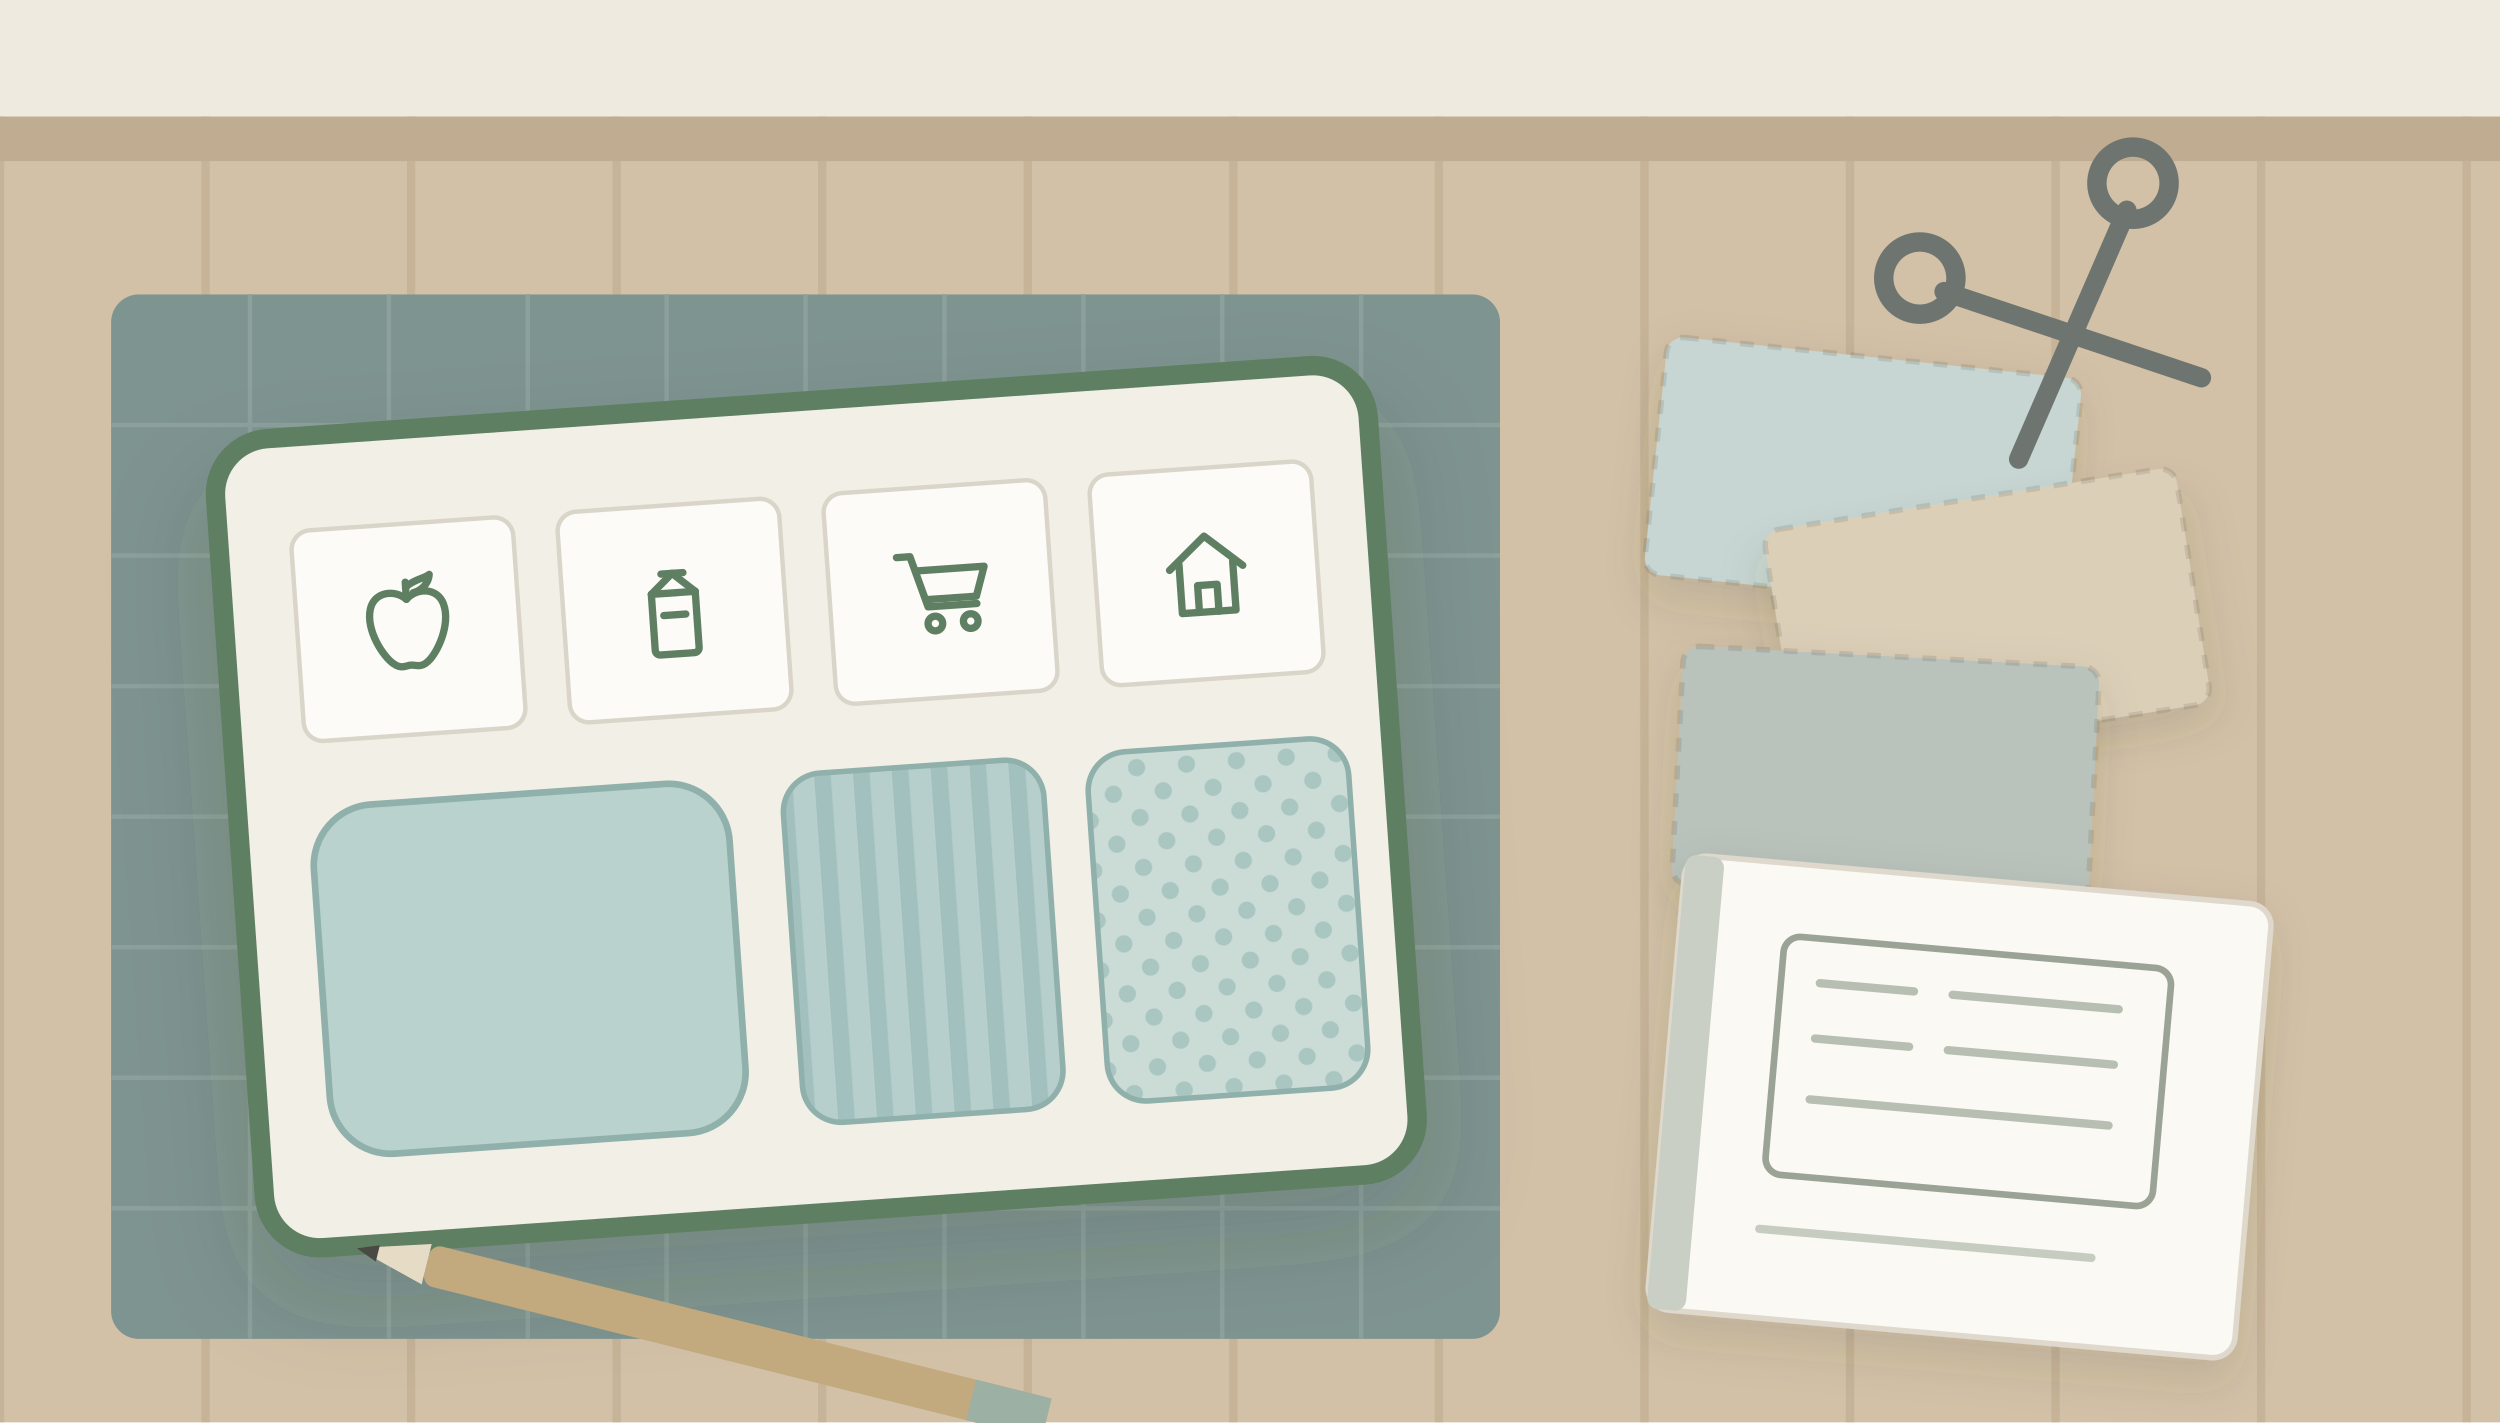
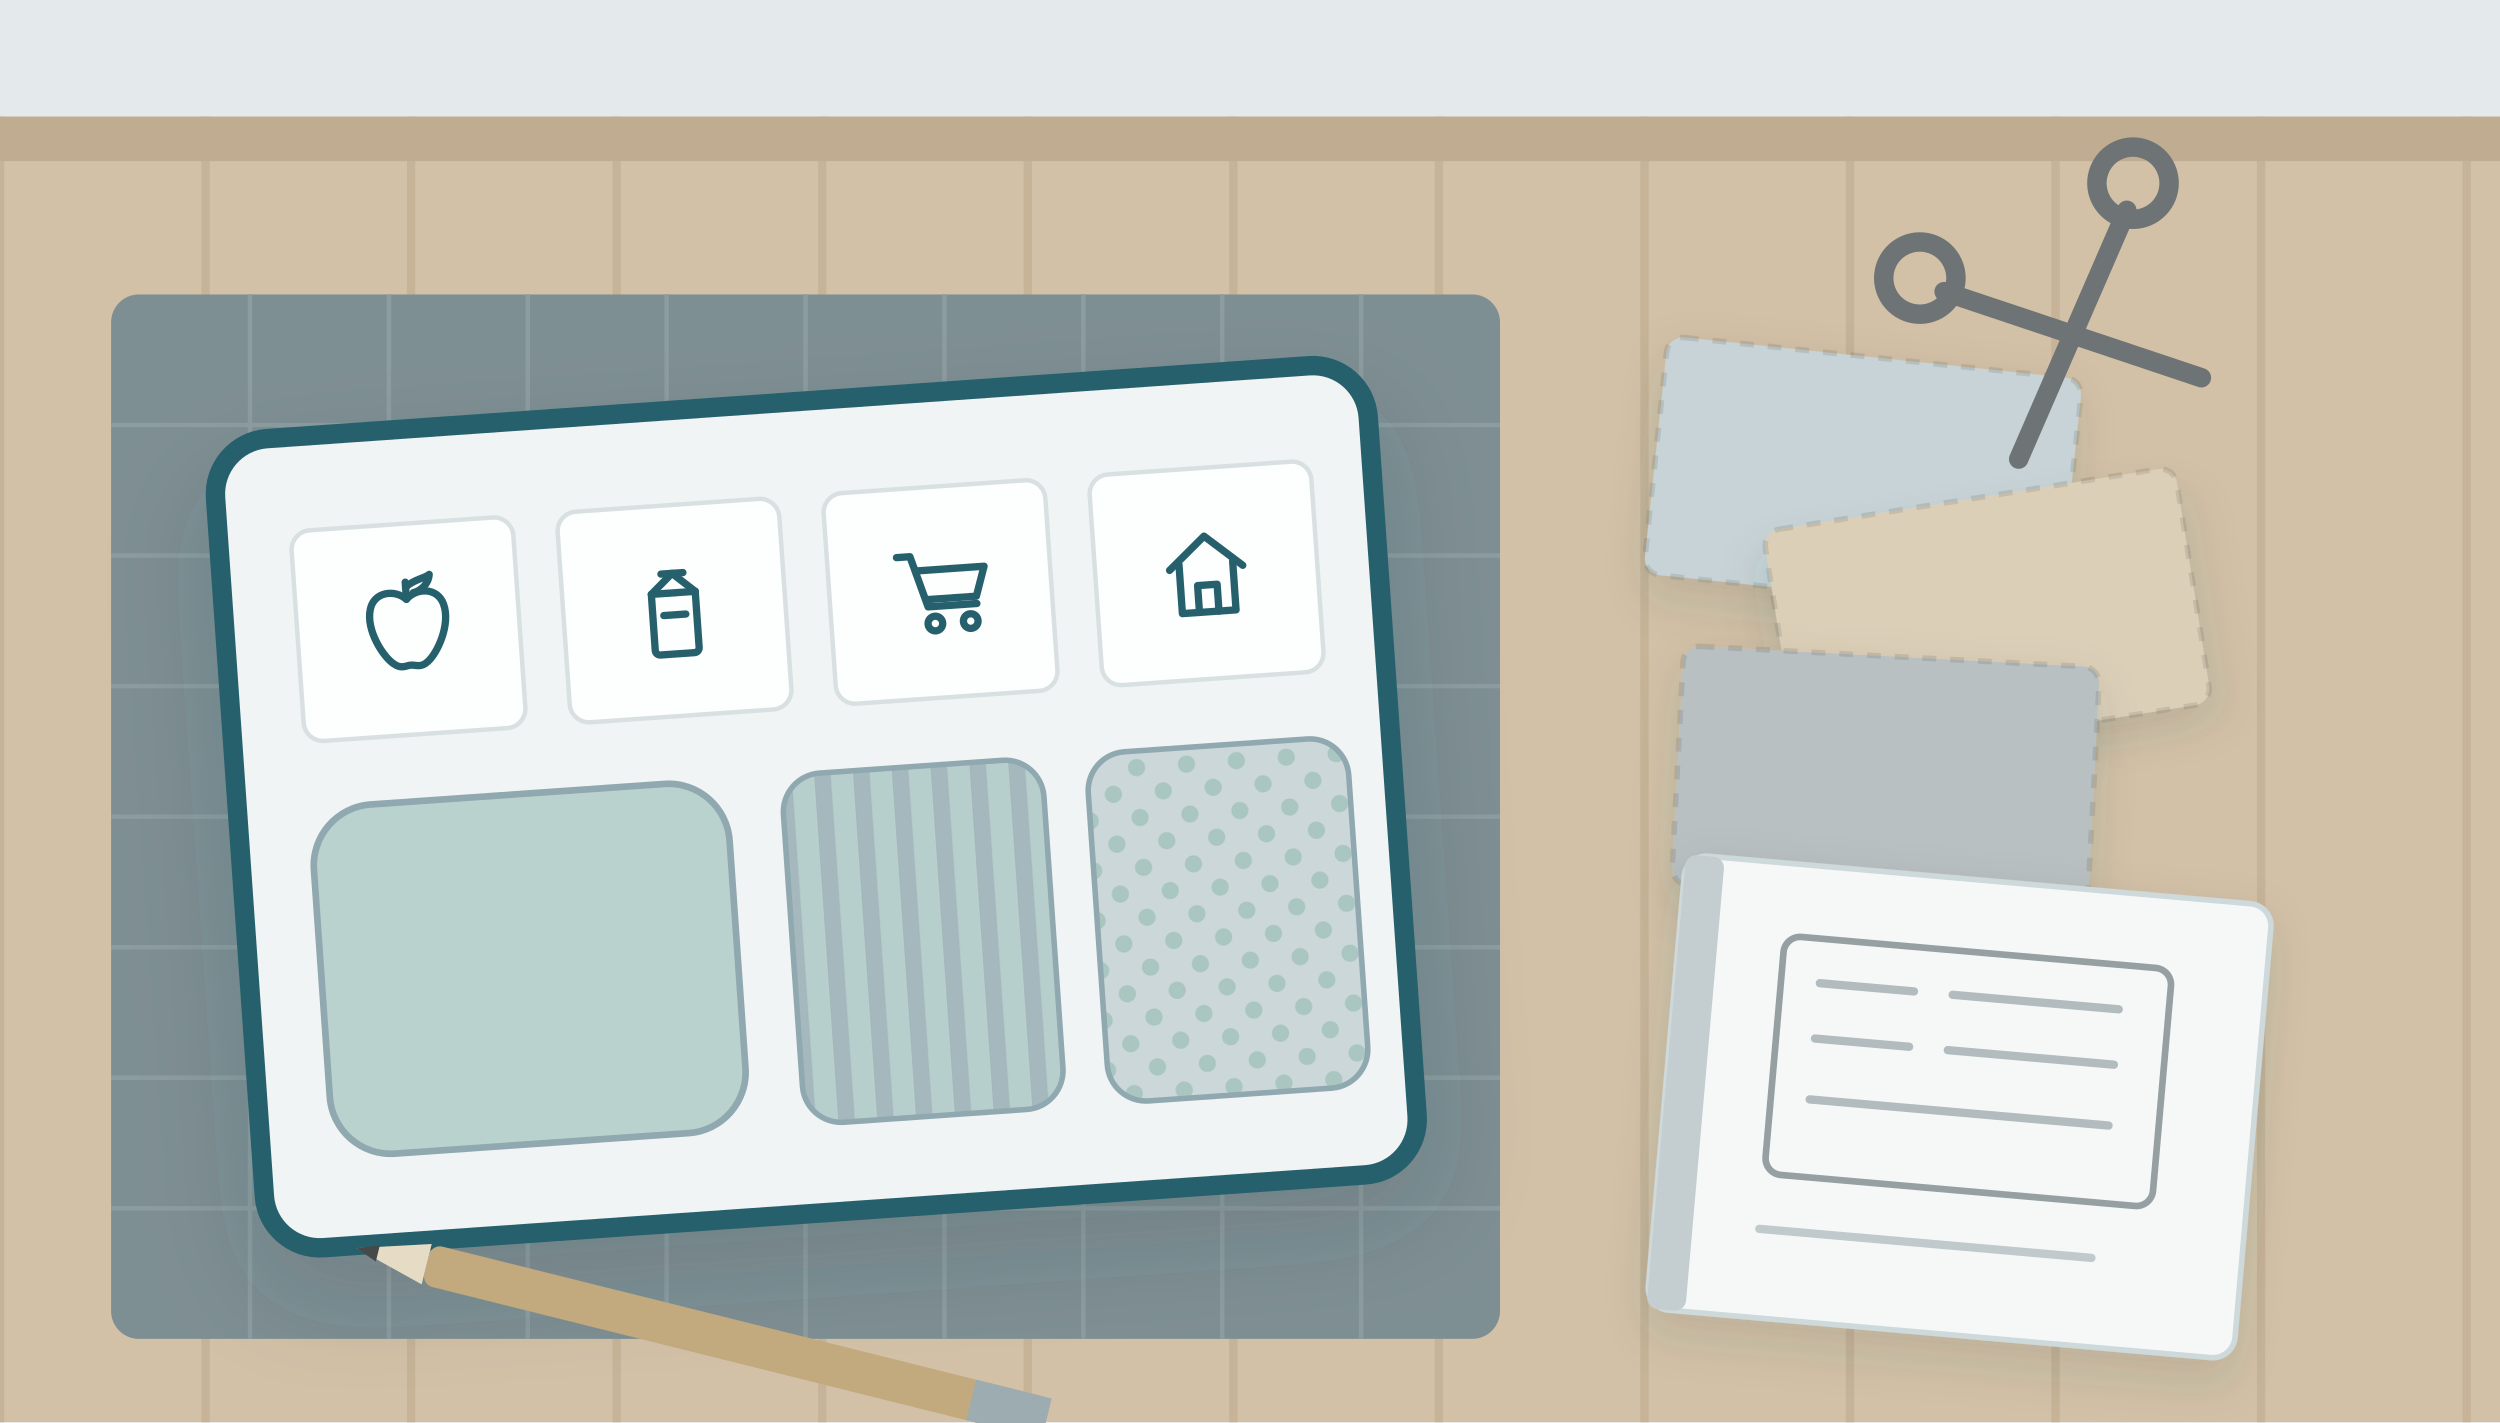
<svg xmlns="http://www.w3.org/2000/svg" viewBox="0 108 900 512" width="900" height="512" role="img" aria-labelledby="pt pd">
  <defs>
    <pattern id="velcro" width="8" height="8" patternUnits="userSpaceOnUse">
-       <rect width="8" height="8" fill="#C3CBBE" />
-       <path d="M0 8L8 0M-2 2L2 -2M6 10L10 6" stroke="#AFB8AA" stroke-width="1.4" />
+       <rect width="8" height="8" fill="#BEC8CB" />
+       <path d="M0 8L8 0M-2 2L2 -2M6 10L10 6" stroke="#AAB5B8" stroke-width="1.4" />
    </pattern>
    <pattern id="ribs" width="14" height="10" patternUnits="userSpaceOnUse">
      <rect width="14" height="10" fill="#B7CFCC" />
-       <rect width="6" height="10" fill="#A2C0BD" />
+       <rect width="6" height="10" fill="#A5B8BD" />
    </pattern>
    <pattern id="bumps" width="18" height="18" patternUnits="userSpaceOnUse">
-       <rect width="18" height="18" fill="#CBDBD6" />
+       <rect width="18" height="18" fill="#CCD7DA" />
      <circle cx="5" cy="5" r="3.1" fill="#A9C6C1" />
      <circle cx="14" cy="14" r="3.1" fill="#A9C6C1" />
    </pattern>
    <pattern id="quilt" width="26" height="26" patternUnits="userSpaceOnUse" patternTransform="rotate(45)">
      <rect width="26" height="26" fill="none" />
-       <path d="M0 0h26M0 0v26" stroke="#9FBAB6" stroke-width="1.5" stroke-dasharray="4 4" />
+       <path d="M0 0h26M0 0v26" stroke="#9FB4BA" stroke-width="1.5" stroke-dasharray="4 4" />
    </pattern>
    <linearGradient id="padlight" x1="0" y1="0" x2="0.3" y2="1">
      <stop offset="0" stop-color="#FFFFFF" stop-opacity="0.45" />
      <stop offset="1" stop-color="#FFFFFF" stop-opacity="0" />
    </linearGradient>
    <filter id="soft" x="-25%" y="-25%" width="150%" height="160%">
-       <feDropShadow dx="0" dy="16" stdDeviation="18" flood-color="#3B4038" flood-opacity="0.16" />
+       <feDropShadow dx="0" dy="16" stdDeviation="18" flood-color="#383E40" flood-opacity="0.16" />
    </filter>
    <filter id="soft-sm" x="-30%" y="-30%" width="160%" height="170%">
-       <feDropShadow dx="0" dy="7" stdDeviation="8" flood-color="#3B4038" flood-opacity="0.14" />
+       <feDropShadow dx="0" dy="7" stdDeviation="8" flood-color="#383E40" flood-opacity="0.14" />
    </filter>
  </defs>
-   <rect width="900" height="620" fill="#EFEAE0" />
-   <rect width="900" height="620" fill="#EFEAE0" />
+   <rect width="900" height="620" fill="#E4EAEB" />
+   <rect width="900" height="620" fill="#E4EAEB" />
  <rect y="150" width="900" height="470" fill="#D9C7AC" />
  <line x1="0" y1="150" x2="0" y2="620" stroke="#CDB99C" stroke-width="3" />
  <line x1="74" y1="150" x2="74" y2="620" stroke="#CDB99C" stroke-width="3" />
  <line x1="148" y1="150" x2="148" y2="620" stroke="#CDB99C" stroke-width="3" />
  <line x1="222" y1="150" x2="222" y2="620" stroke="#CDB99C" stroke-width="3" />
  <line x1="296" y1="150" x2="296" y2="620" stroke="#CDB99C" stroke-width="3" />
  <line x1="370" y1="150" x2="370" y2="620" stroke="#CDB99C" stroke-width="3" />
  <line x1="444" y1="150" x2="444" y2="620" stroke="#CDB99C" stroke-width="3" />
  <line x1="518" y1="150" x2="518" y2="620" stroke="#CDB99C" stroke-width="3" />
  <line x1="592" y1="150" x2="592" y2="620" stroke="#CDB99C" stroke-width="3" />
  <line x1="666" y1="150" x2="666" y2="620" stroke="#CDB99C" stroke-width="3" />
  <line x1="740" y1="150" x2="740" y2="620" stroke="#CDB99C" stroke-width="3" />
  <line x1="814" y1="150" x2="814" y2="620" stroke="#CDB99C" stroke-width="3" />
  <line x1="888" y1="150" x2="888" y2="620" stroke="#CDB99C" stroke-width="3" />
  <rect y="150" width="900" height="16" fill="#C6B295" />
-   <rect y="150" width="900" height="470" fill="#3B4038" opacity="0.05" />
-   <rect x="40" y="214" width="500" height="376" rx="10" fill="#7E9490" />
-   <line x1="90" y1="214" x2="90" y2="590" stroke="#8CA09C" stroke-width="1.6" />
-   <line x1="140" y1="214" x2="140" y2="590" stroke="#8CA09C" stroke-width="1.6" />
-   <line x1="190" y1="214" x2="190" y2="590" stroke="#8CA09C" stroke-width="1.6" />
-   <line x1="240" y1="214" x2="240" y2="590" stroke="#8CA09C" stroke-width="1.6" />
-   <line x1="290" y1="214" x2="290" y2="590" stroke="#8CA09C" stroke-width="1.6" />
-   <line x1="340" y1="214" x2="340" y2="590" stroke="#8CA09C" stroke-width="1.6" />
-   <line x1="390" y1="214" x2="390" y2="590" stroke="#8CA09C" stroke-width="1.6" />
-   <line x1="440" y1="214" x2="440" y2="590" stroke="#8CA09C" stroke-width="1.6" />
-   <line x1="490" y1="214" x2="490" y2="590" stroke="#8CA09C" stroke-width="1.6" />
-   <line x1="40" y1="261" x2="540" y2="261" stroke="#8CA09C" stroke-width="1.6" />
-   <line x1="40" y1="308" x2="540" y2="308" stroke="#8CA09C" stroke-width="1.6" />
-   <line x1="40" y1="355" x2="540" y2="355" stroke="#8CA09C" stroke-width="1.6" />
-   <line x1="40" y1="402" x2="540" y2="402" stroke="#8CA09C" stroke-width="1.6" />
-   <line x1="40" y1="449" x2="540" y2="449" stroke="#8CA09C" stroke-width="1.6" />
-   <line x1="40" y1="496" x2="540" y2="496" stroke="#8CA09C" stroke-width="1.6" />
-   <line x1="40" y1="543" x2="540" y2="543" stroke="#8CA09C" stroke-width="1.6" />
+   <rect y="150" width="900" height="470" fill="#383E40" opacity="0.05" />
+   <rect x="40" y="214" width="500" height="376" rx="10" fill="#7E8F94" />
+   <line x1="90" y1="214" x2="90" y2="590" stroke="#8C9CA0" stroke-width="1.6" />
+   <line x1="140" y1="214" x2="140" y2="590" stroke="#8C9CA0" stroke-width="1.6" />
+   <line x1="190" y1="214" x2="190" y2="590" stroke="#8C9CA0" stroke-width="1.6" />
+   <line x1="240" y1="214" x2="240" y2="590" stroke="#8C9CA0" stroke-width="1.6" />
+   <line x1="290" y1="214" x2="290" y2="590" stroke="#8C9CA0" stroke-width="1.6" />
+   <line x1="340" y1="214" x2="340" y2="590" stroke="#8C9CA0" stroke-width="1.6" />
+   <line x1="390" y1="214" x2="390" y2="590" stroke="#8C9CA0" stroke-width="1.6" />
+   <line x1="440" y1="214" x2="440" y2="590" stroke="#8C9CA0" stroke-width="1.6" />
+   <line x1="490" y1="214" x2="490" y2="590" stroke="#8C9CA0" stroke-width="1.6" />
+   <line x1="40" y1="261" x2="540" y2="261" stroke="#8C9CA0" stroke-width="1.6" />
+   <line x1="40" y1="308" x2="540" y2="308" stroke="#8C9CA0" stroke-width="1.6" />
+   <line x1="40" y1="355" x2="540" y2="355" stroke="#8C9CA0" stroke-width="1.6" />
+   <line x1="40" y1="402" x2="540" y2="402" stroke="#8C9CA0" stroke-width="1.6" />
+   <line x1="40" y1="449" x2="540" y2="449" stroke="#8C9CA0" stroke-width="1.6" />
+   <line x1="40" y1="496" x2="540" y2="496" stroke="#8C9CA0" stroke-width="1.6" />
+   <line x1="40" y1="543" x2="540" y2="543" stroke="#8C9CA0" stroke-width="1.6" />
  <g transform="rotate(-4 300 400)" filter="url(#soft)">
-     <rect x="86" y="252" width="416" height="292" rx="20" fill="#F2EFE7" stroke="#5E7F63" stroke-width="7" />
-     <rect x="112" y="286" width="80" height="76" rx="7" fill="#FCFBF7" stroke="#D9D5C9" stroke-width="1.6" />
-     <g transform="translate(130,300) scale(0.44)" fill="none" stroke="#5E7F63" stroke-width="6.0" stroke-linecap="round" stroke-linejoin="round">
+     <rect x="86" y="252" width="416" height="292" rx="20" fill="#F0F4F4" stroke="#26616C" stroke-width="7" />
+     <rect x="112" y="286" width="80" height="76" rx="7" fill="#FDFEFE" stroke="#D8E0E2" stroke-width="1.6" />
+     <g transform="translate(130,300) scale(0.44)" fill="none" stroke="#26616C" stroke-width="6.0" stroke-linecap="round" stroke-linejoin="round">
      <path d="M50 30c-9-9-26-8-30 6-5 17 8 40 16 46 6 5 10 2 14 2s8 3 14-2c8-6 21-29 16-46-4-14-21-15-30-6z" />
      <path d="M50 30V16" />
      <path d="M50 20c8-6 16-6 20-9-1 8-8 13-14 14" />
    </g>
-     <rect x="208" y="286" width="80" height="76" rx="7" fill="#FCFBF7" stroke="#D9D5C9" stroke-width="1.6" />
-     <g transform="translate(226,300) scale(0.44)" fill="none" stroke="#5E7F63" stroke-width="6.0" stroke-linecap="round" stroke-linejoin="round">
+     <rect x="208" y="286" width="80" height="76" rx="7" fill="#FDFEFE" stroke="#D8E0E2" stroke-width="1.6" />
+     <g transform="translate(226,300) scale(0.44)" fill="none" stroke="#26616C" stroke-width="6.0" stroke-linecap="round" stroke-linejoin="round">
      <path d="M32 40h36v46a4 4 0 0 1-4 4H36a4 4 0 0 1-4-4z" />
      <path d="M32 40l18-16 18 16" />
      <path d="M41 24h18" />
      <path d="M41 58h18" />
    </g>
-     <rect x="304" y="286" width="80" height="76" rx="7" fill="#FCFBF7" stroke="#D9D5C9" stroke-width="1.6" />
-     <g transform="translate(322,300) scale(0.44)" fill="none" stroke="#5E7F63" stroke-width="6.0" stroke-linecap="round" stroke-linejoin="round">
+     <rect x="304" y="286" width="80" height="76" rx="7" fill="#FDFEFE" stroke="#D8E0E2" stroke-width="1.6" />
+     <g transform="translate(322,300) scale(0.44)" fill="none" stroke="#26616C" stroke-width="6.0" stroke-linecap="round" stroke-linejoin="round">
      <path d="M16 24h11l12 42h40" />
      <path d="M31 36h56l-8 24H39" />
      <circle cx="44" cy="80" r="6" />
      <circle cx="73" cy="80" r="6" />
    </g>
-     <rect x="400" y="286" width="80" height="76" rx="7" fill="#FCFBF7" stroke="#D9D5C9" stroke-width="1.6" />
-     <g transform="translate(418,300) scale(0.44)" fill="none" stroke="#5E7F63" stroke-width="6.0" stroke-linecap="round" stroke-linejoin="round">
+     <rect x="400" y="286" width="80" height="76" rx="7" fill="#FDFEFE" stroke="#D8E0E2" stroke-width="1.6" />
+     <g transform="translate(418,300) scale(0.44)" fill="none" stroke="#26616C" stroke-width="6.0" stroke-linecap="round" stroke-linejoin="round">
      <path d="M20 50L50 24l30 26" />
      <path d="M28 46v40h44V46" />
      <path d="M42 86V64h16v22" />
    </g>
-     <rect x="112" y="386" width="150" height="126" rx="22" fill="#B9D2CE" stroke="#8FB0AB" stroke-width="2.4" />
-     <rect x="282" y="386" width="94" height="126" rx="14" fill="url(#ribs)" stroke="#8FB0AB" stroke-width="2" />
-     <rect x="392" y="386" width="94" height="126" rx="14" fill="url(#bumps)" stroke="#8FB0AB" stroke-width="2" />
+     <rect x="112" y="386" width="150" height="126" rx="22" fill="#B9D2CE" stroke="#90A8AF" stroke-width="2.4" />
+     <rect x="282" y="386" width="94" height="126" rx="14" fill="url(#ribs)" stroke="#90A8AF" stroke-width="2" />
+     <rect x="392" y="386" width="94" height="126" rx="14" fill="url(#bumps)" stroke="#90A8AF" stroke-width="2" />
  </g>
  <g transform="rotate(6 666 276)" filter="url(#soft-sm)">
-     <rect x="596" y="236" width="150" height="86" rx="6" fill="#C7D6D2" />
+     <rect x="596" y="236" width="150" height="86" rx="6" fill="#C7D3D6" />
    <rect x="596" y="236" width="150" height="86" rx="6" fill="none" stroke="#00000018" stroke-width="2" stroke-dasharray="5 5" />
  </g>
  <g transform="rotate(-9 710 328)" filter="url(#soft-sm)">
    <rect x="640" y="288" width="150" height="86" rx="6" fill="#DCCFB8" />
    <rect x="640" y="288" width="150" height="86" rx="6" fill="none" stroke="#00000018" stroke-width="2" stroke-dasharray="5 5" />
  </g>
  <g transform="rotate(3 674 384)" filter="url(#soft-sm)">
-     <rect x="604" y="344" width="150" height="86" rx="6" fill="#B9C2BB" />
+     <rect x="604" y="344" width="150" height="86" rx="6" fill="#B9C0C2" />
    <rect x="604" y="344" width="150" height="86" rx="6" fill="none" stroke="#00000018" stroke-width="2" stroke-dasharray="5 5" />
  </g>
  <g transform="rotate(5 700 500)" filter="url(#soft-sm)">
-     <rect x="600" y="424" width="212" height="164" rx="8" fill="#FBF9F3" stroke="#DED9CC" stroke-width="2" />
-     <rect x="600" y="424" width="14" height="164" rx="4" fill="#C9CFC4" />
-     <rect x="638" y="450" width="140" height="86" rx="6" fill="none" stroke="#9AA396" stroke-width="2.4" />
-     <path d="M652 466h34M652 486h34M700 466h60M700 486h60M652 508h108" stroke="#B7BEB2" stroke-width="3" stroke-linecap="round" />
-     <path d="M638 556h120" stroke="#C6CCC0" stroke-width="3" stroke-linecap="round" />
+     <rect x="600" y="424" width="212" height="164" rx="8" fill="#F6F8F8" stroke="#CED9DC" stroke-width="2" />
+     <rect x="600" y="424" width="14" height="164" rx="4" fill="#C4CDCF" />
+     <rect x="638" y="450" width="140" height="86" rx="6" fill="none" stroke="#96A0A3" stroke-width="2.4" />
+     <path d="M652 466h34M652 486h34M700 466h60M700 486h60M652 508h108" stroke="#B2BBBE" stroke-width="3" stroke-linecap="round" />
+     <path d="M638 556h120" stroke="#C0C9CC" stroke-width="3" stroke-linecap="round" />
  </g>
-   <g transform="rotate(-24 760 230)" stroke="#6E7570" stroke-width="7" fill="none" stroke-linecap="round">
+   <g transform="rotate(-24 760 230)" stroke="#6E7375" stroke-width="7" fill="none" stroke-linecap="round">
    <path d="M712 190l72 66M784 190l-72 66" />
    <circle cx="706" cy="182" r="13" />
    <circle cx="790" cy="182" r="13" />
  </g>
  <g transform="rotate(14 300 596)">
    <rect x="150" y="592" width="230" height="15" rx="4" fill="#C2A97E" />
    <path d="M150 592l-26 8 26 7z" fill="#E6DCC6" />
-     <path d="M132 597l-8 3 8 3z" fill="#4A4A45" />
-     <rect x="352" y="592" width="28" height="15" fill="#9CB0A4" />
+     <path d="M132 597l-8 3 8 3z" fill="#45494A" />
+     <rect x="352" y="592" width="28" height="15" fill="#9CACB0" />
  </g>
</svg>
